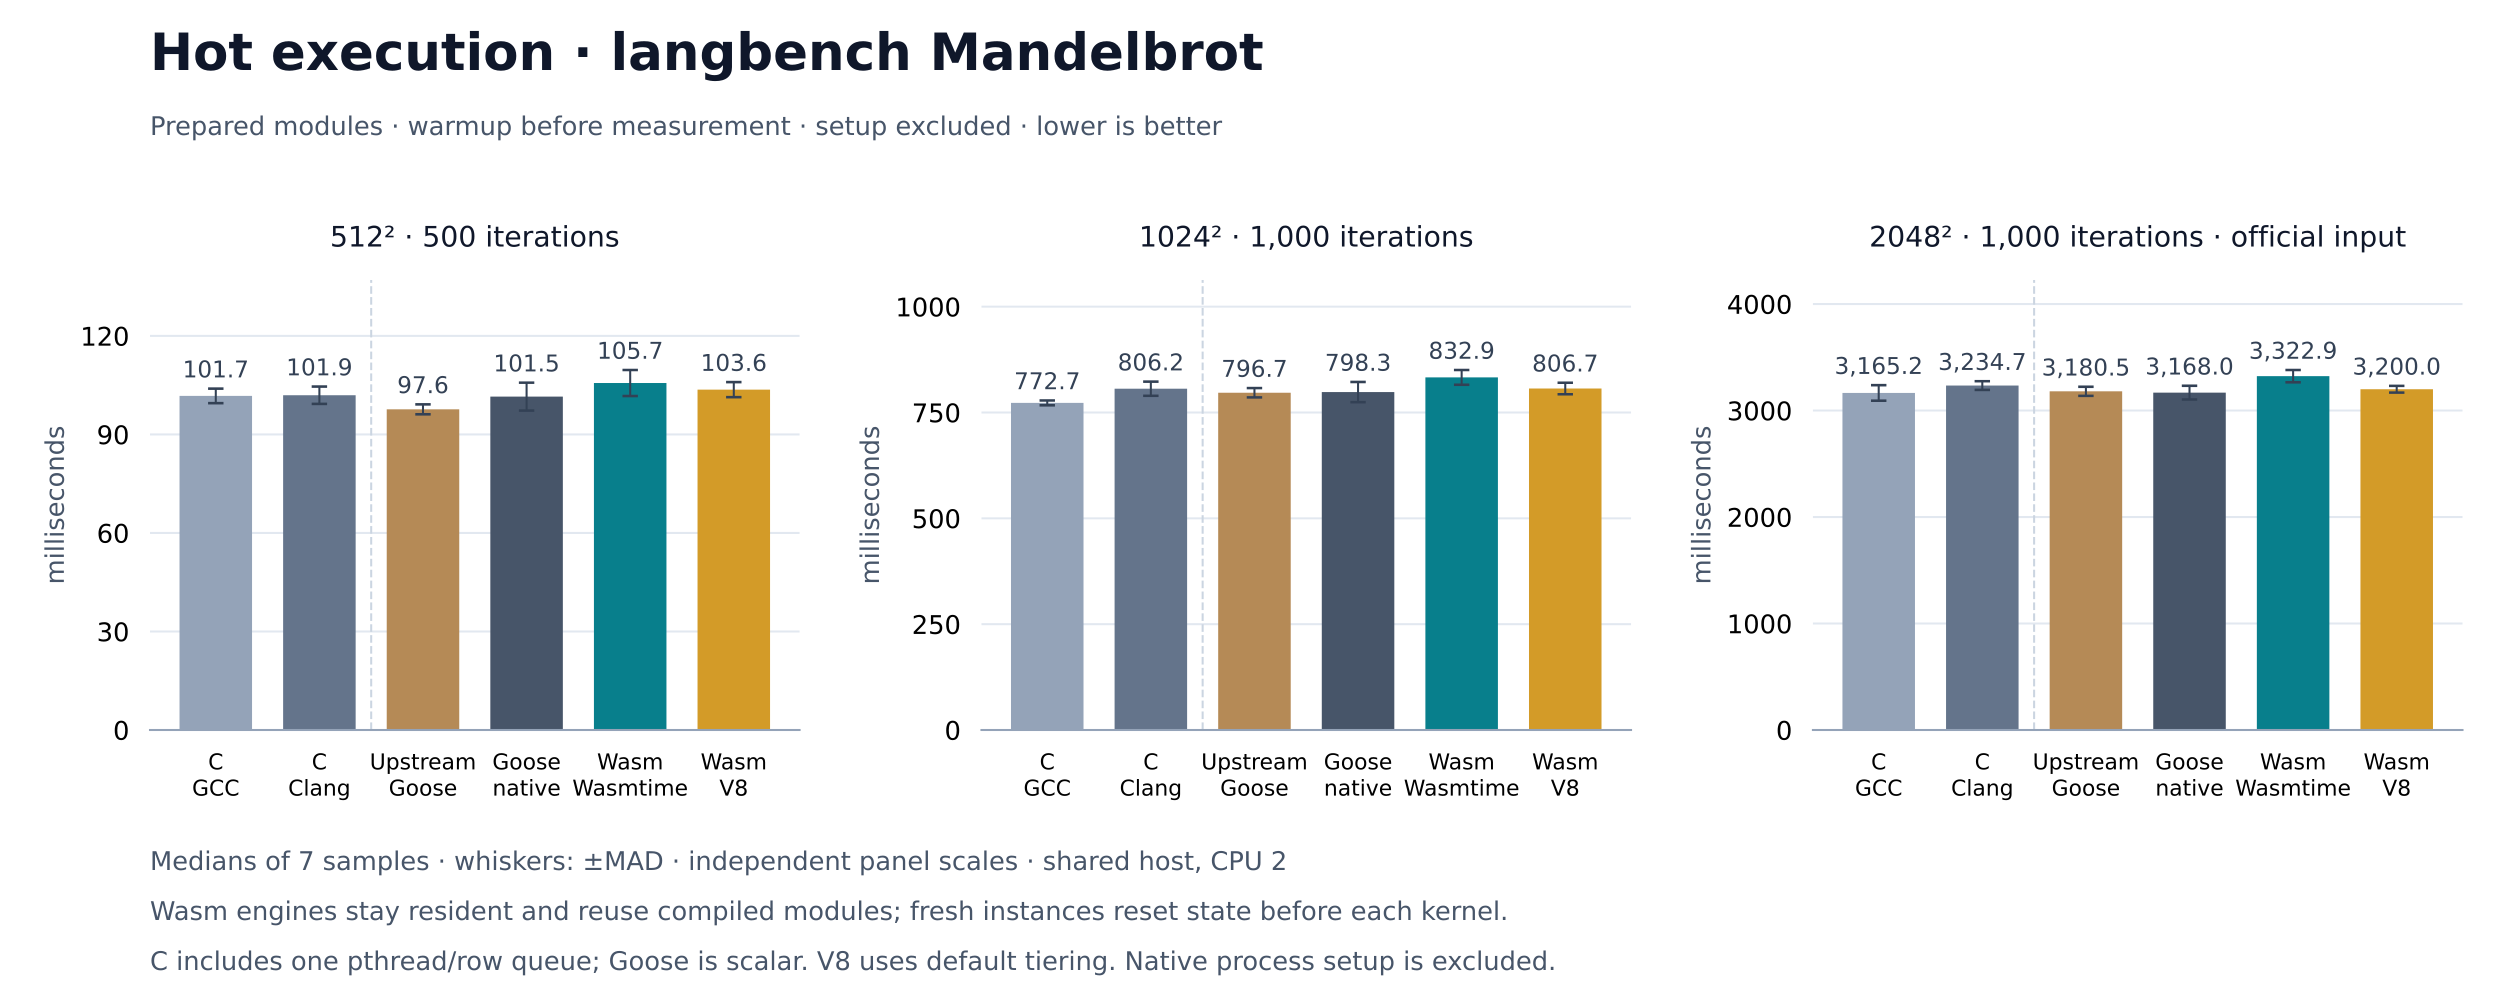
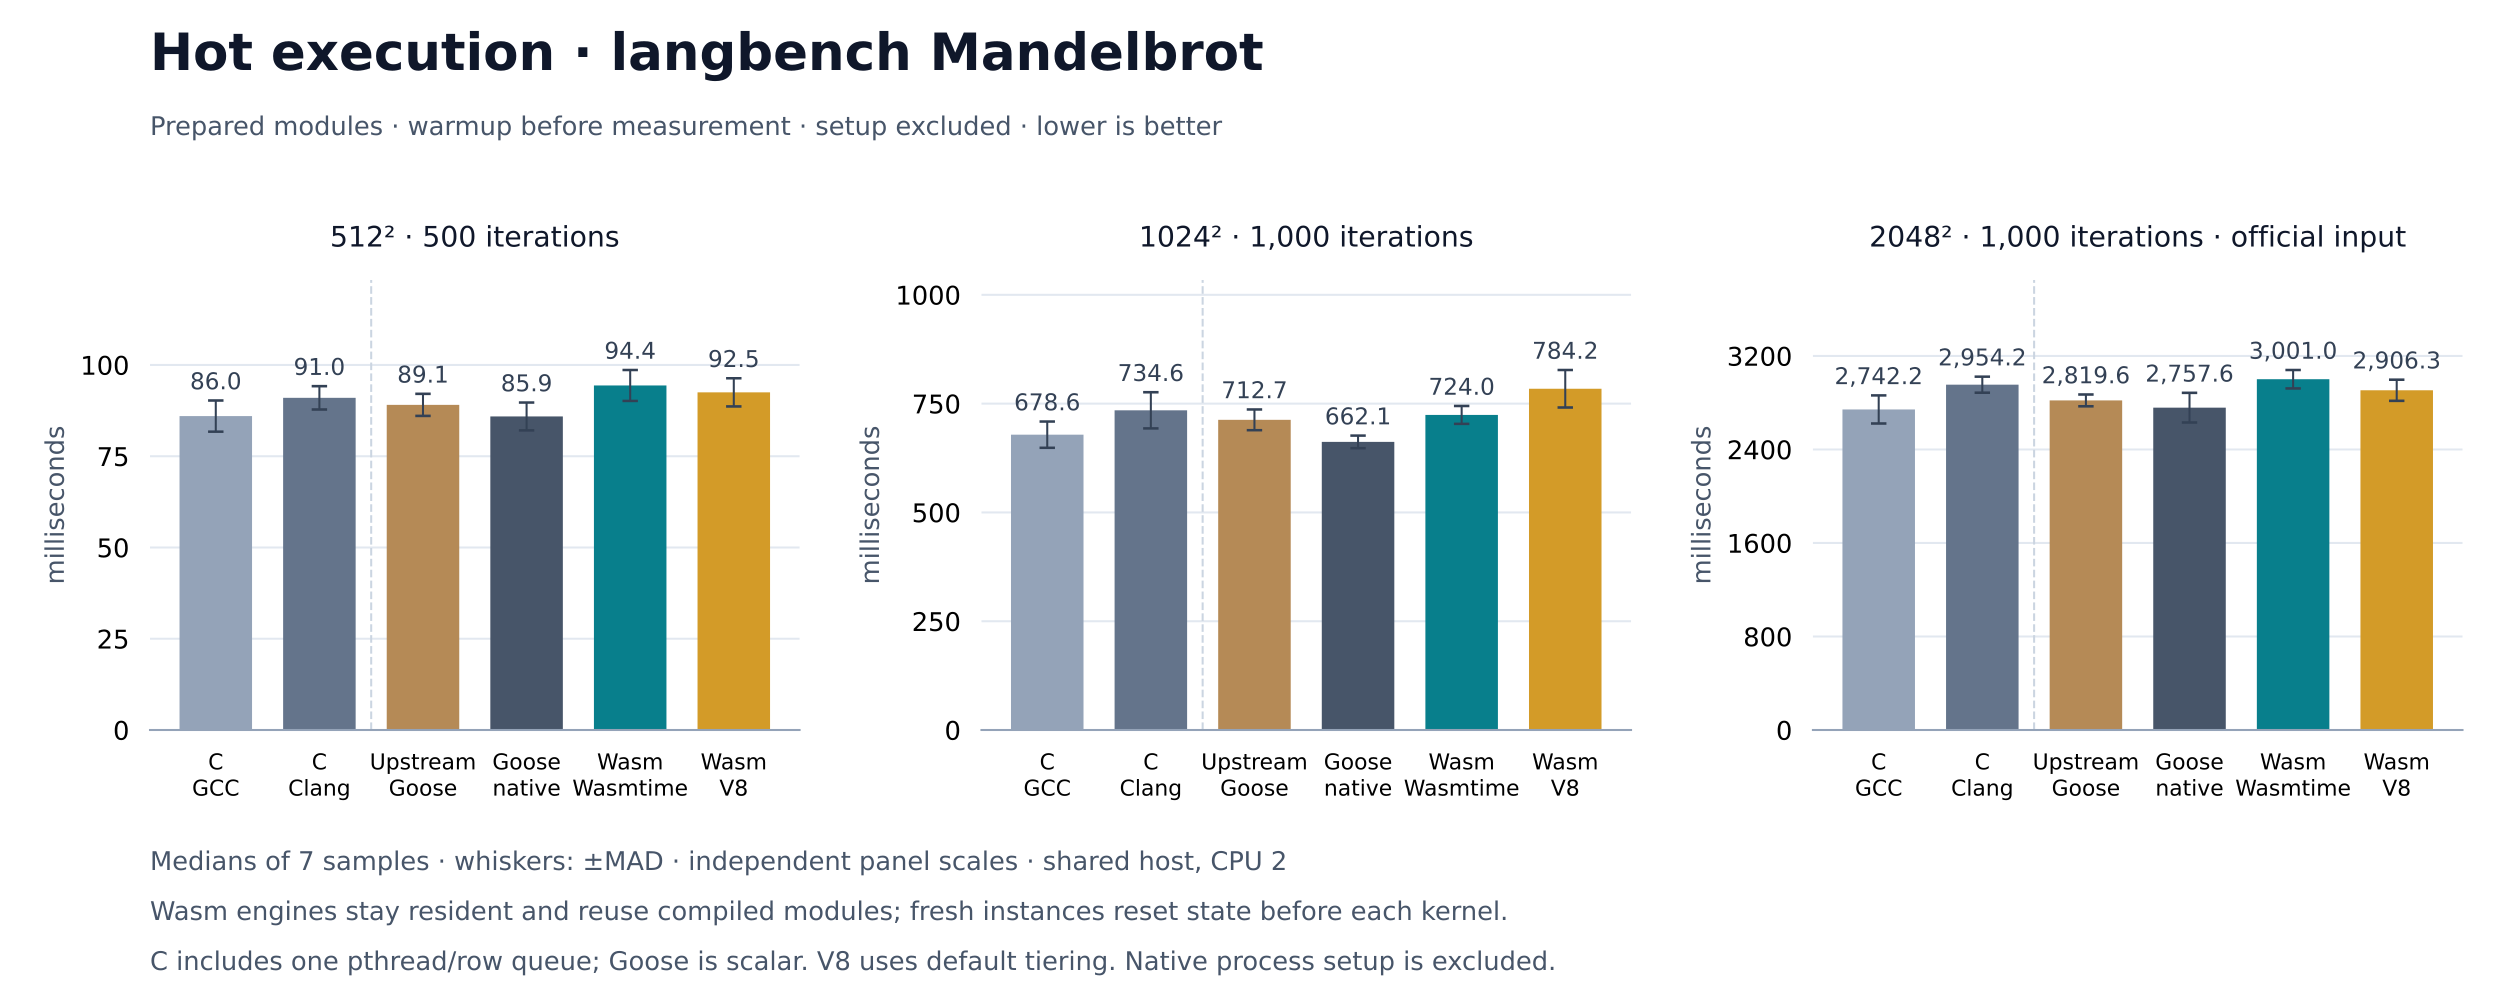
<svg xmlns="http://www.w3.org/2000/svg" xmlns:xlink="http://www.w3.org/1999/xlink" width="972pt" height="388.8pt" viewBox="0 0 972 388.8" version="1.1">
  <defs>
    <style type="text/css">*{stroke-linejoin: round; stroke-linecap: butt}</style>
  </defs>
  <g id="figure_1">
    <g id="patch_1">
      <path d="M 0 388.8 L 972 388.8 L 972 0 L 0 0 z " style="fill: #ffffff" />
    </g>
    <g id="axes_1">
      <g id="patch_2">
        <path d="M 58.32 283.824 L 310.876 283.824 L 310.876 108.864 L 58.32 108.864 z " style="fill: #ffffff" />
      </g>
      <g id="matplotlib.axis_1">
        <g id="xtick_1">
          <g id="line2d_1" />
          <g id="text_1">
            <text style="font-size: 8.5px; font-family: 'DejaVu Sans'" transform="translate(80.93016 299.1328)">C</text>
            <text style="font-size: 8.5px; font-family: 'DejaVu Sans'" transform="translate(74.66938 309.3345)">GCC</text>
          </g>
        </g>
        <g id="xtick_2">
          <g id="line2d_2" />
          <g id="text_2">
            <text style="font-size: 8.5px; font-family: 'DejaVu Sans'" transform="translate(121.2103 299.1328)">C</text>
            <text style="font-size: 8.5px; font-family: 'DejaVu Sans'" transform="translate(112.0336 309.3352)">Clang</text>
          </g>
        </g>
        <g id="xtick_3">
          <g id="line2d_3" />
          <g id="text_3">
            <text style="font-size: 8.5px; font-family: 'DejaVu Sans'" transform="translate(143.7566 299.1328)">Upstream</text>
            <text style="font-size: 8.5px; font-family: 'DejaVu Sans'" transform="translate(151.135 309.3345)">Goose</text>
          </g>
        </g>
        <g id="xtick_4">
          <g id="line2d_4" />
          <g id="text_4">
            <text style="font-size: 8.5px; font-family: 'DejaVu Sans'" transform="translate(191.4151 299.1328)">Goose</text>
            <text style="font-size: 8.5px; font-family: 'DejaVu Sans'" transform="translate(191.4629 309.3352)">native</text>
          </g>
        </g>
        <g id="xtick_5">
          <g id="line2d_5" />
          <g id="text_5">
            <text style="font-size: 8.5px; font-family: 'DejaVu Sans'" transform="translate(232.1294 299.1328)">Wasm</text>
            <text style="font-size: 8.5px; font-family: 'DejaVu Sans'" transform="translate(222.5278 309.3352)">Wasmtime</text>
          </g>
        </g>
        <g id="xtick_6">
          <g id="line2d_6" />
          <g id="text_6">
            <text style="font-size: 8.5px; font-family: 'DejaVu Sans'" transform="translate(272.4095 299.1328)">Wasm</text>
            <text style="font-size: 8.5px; font-family: 'DejaVu Sans'" transform="translate(279.687 309.3345)">V8</text>
          </g>
        </g>
      </g>
      <g id="matplotlib.axis_2">
        <g id="ytick_1">
          <g id="line2d_7">
            <path d="M 58.32 283.824 L 310.876 283.824 " clip-path="url(#p1867e7d874)" style="fill: none; stroke: #e2e8f0; stroke-width: 0.8; stroke-linecap: square" />
          </g>
          <g id="line2d_8" />
          <g id="text_7">
            <text style="font-size: 10px; font-family: 'DejaVu Sans'; text-anchor: end" x="50.32" y="287.623" transform="rotate(-0 50.32 287.6228)">0</text>
          </g>
        </g>
        <g id="ytick_2">
          <g id="line2d_9">
-             <path d="M 58.32 245.517 L 310.876 245.517 " clip-path="url(#p1867e7d874)" style="fill: none; stroke: #e2e8f0; stroke-width: 0.8; stroke-linecap: square" />
+             <path d="M 58.32 248.342 L 310.876 248.342 " clip-path="url(#p1867e7d874)" style="fill: none; stroke: #e2e8f0; stroke-width: 0.8; stroke-linecap: square" />
          </g>
          <g id="line2d_10" />
          <g id="text_8">
-             <text style="font-size: 10px; font-family: 'DejaVu Sans'; text-anchor: end" x="50.32" y="249.316" transform="rotate(-0 50.32 249.3161)">30</text>
+             <text style="font-size: 10px; font-family: 'DejaVu Sans'; text-anchor: end" x="50.32" y="252.141" transform="rotate(-0 50.32 252.1407)">25</text>
          </g>
        </g>
        <g id="ytick_3">
          <g id="line2d_11">
-             <path d="M 58.32 207.21 L 310.876 207.21 " clip-path="url(#p1867e7d874)" style="fill: none; stroke: #e2e8f0; stroke-width: 0.8; stroke-linecap: square" />
+             <path d="M 58.32 212.86 L 310.876 212.86 " clip-path="url(#p1867e7d874)" style="fill: none; stroke: #e2e8f0; stroke-width: 0.8; stroke-linecap: square" />
          </g>
          <g id="line2d_12" />
          <g id="text_9">
-             <text style="font-size: 10px; font-family: 'DejaVu Sans'; text-anchor: end" x="50.32" y="211.009" transform="rotate(-0 50.32 211.0093)">60</text>
+             <text style="font-size: 10px; font-family: 'DejaVu Sans'; text-anchor: end" x="50.32" y="216.659" transform="rotate(-0 50.32 216.6585)">50</text>
          </g>
        </g>
        <g id="ytick_4">
          <g id="line2d_13">
-             <path d="M 58.32 168.904 L 310.876 168.904 " clip-path="url(#p1867e7d874)" style="fill: none; stroke: #e2e8f0; stroke-width: 0.8; stroke-linecap: square" />
+             <path d="M 58.32 177.378 L 310.876 177.378 " clip-path="url(#p1867e7d874)" style="fill: none; stroke: #e2e8f0; stroke-width: 0.8; stroke-linecap: square" />
          </g>
          <g id="line2d_14" />
          <g id="text_10">
-             <text style="font-size: 10px; font-family: 'DejaVu Sans'; text-anchor: end" x="50.32" y="172.703" transform="rotate(-0 50.32 172.7026)">90</text>
+             <text style="font-size: 10px; font-family: 'DejaVu Sans'; text-anchor: end" x="50.32" y="181.176" transform="rotate(-0 50.32 181.1763)">75</text>
          </g>
        </g>
        <g id="ytick_5">
          <g id="line2d_15">
-             <path d="M 58.32 130.597 L 310.876 130.597 " clip-path="url(#p1867e7d874)" style="fill: none; stroke: #e2e8f0; stroke-width: 0.8; stroke-linecap: square" />
+             <path d="M 58.32 141.895 L 310.876 141.895 " clip-path="url(#p1867e7d874)" style="fill: none; stroke: #e2e8f0; stroke-width: 0.8; stroke-linecap: square" />
          </g>
          <g id="line2d_16" />
          <g id="text_11">
-             <text style="font-size: 10px; font-family: 'DejaVu Sans'; text-anchor: end" x="50.32" y="134.396" transform="rotate(-0 50.32 134.3958)">120</text>
+             <text style="font-size: 10px; font-family: 'DejaVu Sans'; text-anchor: end" x="50.32" y="145.694" transform="rotate(-0 50.32 145.6942)">100</text>
          </g>
        </g>
        <g id="text_12">
          <text style="font-size: 10px; font-family: 'DejaVu Sans'; text-anchor: middle; fill: #475569" x="24.83" y="196.344" transform="rotate(-90 24.83016 196.344)">milliseconds</text>
        </g>
      </g>
      <g id="patch_3">
-         <path d="M 69.8 283.824 L 97.996 283.824 L 97.996 153.922 L 69.8 153.922 z " clip-path="url(#p1867e7d874)" style="fill: #94a3b8" />
+         <path d="M 69.8 283.824 L 97.996 283.824 L 97.996 161.774 L 69.8 161.774 z " clip-path="url(#p1867e7d874)" style="fill: #94a3b8" />
      </g>
      <g id="patch_4">
-         <path d="M 110.08 283.824 L 138.276 283.824 L 138.276 153.669 L 110.08 153.669 z " clip-path="url(#p1867e7d874)" style="fill: #64748b" />
+         <path d="M 110.08 283.824 L 138.276 283.824 L 138.276 154.675 L 110.08 154.675 z " clip-path="url(#p1867e7d874)" style="fill: #64748b" />
      </g>
      <g id="patch_5">
-         <path d="M 150.36 283.824 L 178.556 283.824 L 178.556 159.146 L 150.36 159.146 z " clip-path="url(#p1867e7d874)" style="fill: #b58a56" />
+         <path d="M 150.36 283.824 L 178.556 283.824 L 178.556 157.411 L 150.36 157.411 z " clip-path="url(#p1867e7d874)" style="fill: #b58a56" />
      </g>
      <g id="patch_6">
-         <path d="M 190.64 283.824 L 218.836 283.824 L 218.836 154.199 L 190.64 154.199 z " clip-path="url(#p1867e7d874)" style="fill: #475569" />
+         <path d="M 190.64 283.824 L 218.836 283.824 L 218.836 161.911 L 190.64 161.911 z " clip-path="url(#p1867e7d874)" style="fill: #475569" />
      </g>
      <g id="patch_7">
-         <path d="M 230.92 283.824 L 259.116 283.824 L 259.116 148.917 L 230.92 148.917 z " clip-path="url(#p1867e7d874)" style="fill: #087f8c" />
+         <path d="M 230.92 283.824 L 259.116 283.824 L 259.116 149.868 L 230.92 149.868 z " clip-path="url(#p1867e7d874)" style="fill: #087f8c" />
      </g>
      <g id="patch_8">
-         <path d="M 271.2 283.824 L 299.396 283.824 L 299.396 151.491 L 271.2 151.491 z " clip-path="url(#p1867e7d874)" style="fill: #d39b28" />
+         <path d="M 271.2 283.824 L 299.396 283.824 L 299.396 152.547 L 271.2 152.547 z " clip-path="url(#p1867e7d874)" style="fill: #d39b28" />
      </g>
      <g id="LineCollection_1">
-         <path d="M 83.898 156.747 L 83.898 151.098 " clip-path="url(#p1867e7d874)" style="fill: none; stroke: #334155; stroke-width: 0.8" />
-         <path d="M 124.178 157.035 L 124.178 150.303 " clip-path="url(#p1867e7d874)" style="fill: none; stroke: #334155; stroke-width: 0.8" />
-         <path d="M 164.458 161.075 L 164.458 157.218 " clip-path="url(#p1867e7d874)" style="fill: none; stroke: #334155; stroke-width: 0.8" />
-         <path d="M 204.738 159.622 L 204.738 148.775 " clip-path="url(#p1867e7d874)" style="fill: none; stroke: #334155; stroke-width: 0.8" />
-         <path d="M 245.018 153.978 L 245.018 143.856 " clip-path="url(#p1867e7d874)" style="fill: none; stroke: #334155; stroke-width: 0.8" />
-         <path d="M 285.298 154.416 L 285.298 148.566 " clip-path="url(#p1867e7d874)" style="fill: none; stroke: #334155; stroke-width: 0.8" />
+         <path d="M 83.898 167.834 L 83.898 155.715 " clip-path="url(#p1867e7d874)" style="fill: none; stroke: #334155; stroke-width: 0.8" />
+         <path d="M 124.178 159.214 L 124.178 150.135 " clip-path="url(#p1867e7d874)" style="fill: none; stroke: #334155; stroke-width: 0.8" />
+         <path d="M 164.458 161.695 L 164.458 153.128 " clip-path="url(#p1867e7d874)" style="fill: none; stroke: #334155; stroke-width: 0.8" />
+         <path d="M 204.738 167.322 L 204.738 156.5 " clip-path="url(#p1867e7d874)" style="fill: none; stroke: #334155; stroke-width: 0.8" />
+         <path d="M 245.018 155.881 L 245.018 143.856 " clip-path="url(#p1867e7d874)" style="fill: none; stroke: #334155; stroke-width: 0.8" />
+         <path d="M 285.298 158.026 L 285.298 147.069 " clip-path="url(#p1867e7d874)" style="fill: none; stroke: #334155; stroke-width: 0.8" />
      </g>
      <g id="line2d_17">
        <defs>
          <path id="m312f0f70a7" d="M 3 0 L -3 -0 " style="stroke: #334155" />
        </defs>
        <g clip-path="url(#p1867e7d874)">
-           <use xlink:href="#m312f0f70a7" x="83.898" y="156.747" style="fill: #1f77b4; stroke: #334155" />
-           <use xlink:href="#m312f0f70a7" x="124.178" y="157.035" style="fill: #1f77b4; stroke: #334155" />
-           <use xlink:href="#m312f0f70a7" x="164.458" y="161.075" style="fill: #1f77b4; stroke: #334155" />
-           <use xlink:href="#m312f0f70a7" x="204.738" y="159.622" style="fill: #1f77b4; stroke: #334155" />
-           <use xlink:href="#m312f0f70a7" x="245.018" y="153.978" style="fill: #1f77b4; stroke: #334155" />
-           <use xlink:href="#m312f0f70a7" x="285.298" y="154.416" style="fill: #1f77b4; stroke: #334155" />
+           <use xlink:href="#m312f0f70a7" x="83.898" y="167.834" style="fill: #1f77b4; stroke: #334155" />
+           <use xlink:href="#m312f0f70a7" x="124.178" y="159.214" style="fill: #1f77b4; stroke: #334155" />
+           <use xlink:href="#m312f0f70a7" x="164.458" y="161.695" style="fill: #1f77b4; stroke: #334155" />
+           <use xlink:href="#m312f0f70a7" x="204.738" y="167.322" style="fill: #1f77b4; stroke: #334155" />
+           <use xlink:href="#m312f0f70a7" x="245.018" y="155.881" style="fill: #1f77b4; stroke: #334155" />
+           <use xlink:href="#m312f0f70a7" x="285.298" y="158.026" style="fill: #1f77b4; stroke: #334155" />
        </g>
      </g>
      <g id="line2d_18">
        <g clip-path="url(#p1867e7d874)">
-           <use xlink:href="#m312f0f70a7" x="83.898" y="151.098" style="fill: #1f77b4; stroke: #334155" />
-           <use xlink:href="#m312f0f70a7" x="124.178" y="150.303" style="fill: #1f77b4; stroke: #334155" />
-           <use xlink:href="#m312f0f70a7" x="164.458" y="157.218" style="fill: #1f77b4; stroke: #334155" />
-           <use xlink:href="#m312f0f70a7" x="204.738" y="148.775" style="fill: #1f77b4; stroke: #334155" />
+           <use xlink:href="#m312f0f70a7" x="83.898" y="155.715" style="fill: #1f77b4; stroke: #334155" />
+           <use xlink:href="#m312f0f70a7" x="124.178" y="150.135" style="fill: #1f77b4; stroke: #334155" />
+           <use xlink:href="#m312f0f70a7" x="164.458" y="153.128" style="fill: #1f77b4; stroke: #334155" />
+           <use xlink:href="#m312f0f70a7" x="204.738" y="156.5" style="fill: #1f77b4; stroke: #334155" />
          <use xlink:href="#m312f0f70a7" x="245.018" y="143.856" style="fill: #1f77b4; stroke: #334155" />
-           <use xlink:href="#m312f0f70a7" x="285.298" y="148.566" style="fill: #1f77b4; stroke: #334155" />
+           <use xlink:href="#m312f0f70a7" x="285.298" y="147.069" style="fill: #1f77b4; stroke: #334155" />
        </g>
      </g>
      <g id="line2d_19">
        <path d="M 144.318 283.824 L 144.318 108.864 " clip-path="url(#p1867e7d874)" style="fill: none; stroke-dasharray: 2.96,1.28; stroke-dashoffset: 0; stroke: #cbd5e1; stroke-width: 0.8" />
      </g>
      <g id="patch_9">
        <path d="M 58.32 283.824 L 310.876 283.824 " style="fill: none; stroke: #94a3b8; stroke-width: 0.8; stroke-linejoin: miter; stroke-linecap: square" />
      </g>
      <g id="text_13">
-         <text style="font-size: 9px; font-family: 'DejaVu Sans'; text-anchor: middle; fill: #334155" x="83.898" y="146.724" transform="rotate(-0 83.89786 146.7236)">101.7</text>
+         <text style="font-size: 9px; font-family: 'DejaVu Sans'; text-anchor: middle; fill: #334155" x="83.898" y="151.341" transform="rotate(-0 83.89786 151.3414)">86.0</text>
      </g>
      <g id="text_14">
-         <text style="font-size: 9px; font-family: 'DejaVu Sans'; text-anchor: middle; fill: #334155" x="124.178" y="145.929" transform="rotate(-0 124.178 145.9288)">101.9</text>
+         <text style="font-size: 9px; font-family: 'DejaVu Sans'; text-anchor: middle; fill: #334155" x="124.178" y="145.761" transform="rotate(-0 124.178 145.7609)">91.0</text>
      </g>
      <g id="text_15">
-         <text style="font-size: 9px; font-family: 'DejaVu Sans'; text-anchor: middle; fill: #334155" x="164.458" y="152.844" transform="rotate(-0 164.458 152.8441)">97.6</text>
+         <text style="font-size: 9px; font-family: 'DejaVu Sans'; text-anchor: middle; fill: #334155" x="164.458" y="148.754" transform="rotate(-0 164.458 148.754)">89.1</text>
      </g>
      <g id="text_16">
-         <text style="font-size: 9px; font-family: 'DejaVu Sans'; text-anchor: middle; fill: #334155" x="204.738" y="144.401" transform="rotate(-0 204.7381 144.4015)">101.5</text>
+         <text style="font-size: 9px; font-family: 'DejaVu Sans'; text-anchor: middle; fill: #334155" x="204.738" y="152.126" transform="rotate(-0 204.7381 152.126)">85.9</text>
      </g>
      <g id="text_17">
-         <text style="font-size: 9px; font-family: 'DejaVu Sans'; text-anchor: middle; fill: #334155" x="245.018" y="139.482" transform="rotate(-0 245.0182 139.482)">105.7</text>
+         <text style="font-size: 9px; font-family: 'DejaVu Sans'; text-anchor: middle; fill: #334155" x="245.018" y="139.482" transform="rotate(-0 245.0182 139.482)">94.4</text>
      </g>
      <g id="text_18">
-         <text style="font-size: 9px; font-family: 'DejaVu Sans'; text-anchor: middle; fill: #334155" x="285.298" y="144.192" transform="rotate(-0 285.2983 144.1917)">103.6</text>
+         <text style="font-size: 9px; font-family: 'DejaVu Sans'; text-anchor: middle; fill: #334155" x="285.298" y="142.695" transform="rotate(-0 285.2983 142.6953)">92.5</text>
      </g>
      <g id="text_19">
        <text style="font-size: 11px; font-family: 'DejaVu Sans'; text-anchor: middle; fill: #0f172a" x="184.598" y="95.864" transform="rotate(-0 184.5981 95.864)">512² · 500 iterations</text>
      </g>
    </g>
    <g id="axes_2">
      <g id="patch_10">
        <path d="M 381.592 283.824 L 634.148 283.824 L 634.148 108.864 L 381.592 108.864 z " style="fill: #ffffff" />
      </g>
      <g id="matplotlib.axis_3">
        <g id="xtick_7">
          <g id="line2d_20" />
          <g id="text_20">
            <text style="font-size: 8.5px; font-family: 'DejaVu Sans'" transform="translate(404.2021 299.1328)">C</text>
            <text style="font-size: 8.5px; font-family: 'DejaVu Sans'" transform="translate(397.9413 309.3345)">GCC</text>
          </g>
        </g>
        <g id="xtick_8">
          <g id="line2d_21" />
          <g id="text_21">
            <text style="font-size: 8.5px; font-family: 'DejaVu Sans'" transform="translate(444.4822 299.1328)">C</text>
            <text style="font-size: 8.5px; font-family: 'DejaVu Sans'" transform="translate(435.3055 309.3352)">Clang</text>
          </g>
        </g>
        <g id="xtick_9">
          <g id="line2d_22" />
          <g id="text_22">
            <text style="font-size: 8.5px; font-family: 'DejaVu Sans'" transform="translate(467.0285 299.1328)">Upstream</text>
            <text style="font-size: 8.5px; font-family: 'DejaVu Sans'" transform="translate(474.4069 309.3345)">Goose</text>
          </g>
        </g>
        <g id="xtick_10">
          <g id="line2d_23" />
          <g id="text_23">
            <text style="font-size: 8.5px; font-family: 'DejaVu Sans'" transform="translate(514.687 299.1328)">Goose</text>
            <text style="font-size: 8.5px; font-family: 'DejaVu Sans'" transform="translate(514.7348 309.3352)">native</text>
          </g>
        </g>
        <g id="xtick_11">
          <g id="line2d_24" />
          <g id="text_24">
            <text style="font-size: 8.5px; font-family: 'DejaVu Sans'" transform="translate(555.4013 299.1328)">Wasm</text>
            <text style="font-size: 8.5px; font-family: 'DejaVu Sans'" transform="translate(545.7997 309.3352)">Wasmtime</text>
          </g>
        </g>
        <g id="xtick_12">
          <g id="line2d_25" />
          <g id="text_25">
            <text style="font-size: 8.5px; font-family: 'DejaVu Sans'" transform="translate(595.6814 299.1328)">Wasm</text>
            <text style="font-size: 8.5px; font-family: 'DejaVu Sans'" transform="translate(602.9589 309.3345)">V8</text>
          </g>
        </g>
      </g>
      <g id="matplotlib.axis_4">
        <g id="ytick_6">
          <g id="line2d_26">
            <path d="M 381.592 283.824 L 634.148 283.824 " clip-path="url(#pa1d23f0274)" style="fill: none; stroke: #e2e8f0; stroke-width: 0.8; stroke-linecap: square" />
          </g>
          <g id="line2d_27" />
          <g id="text_26">
            <text style="font-size: 10px; font-family: 'DejaVu Sans'; text-anchor: end" x="373.592" y="287.623" transform="rotate(-0 373.5919 287.6228)">0</text>
          </g>
        </g>
        <g id="ytick_7">
          <g id="line2d_28">
-             <path d="M 381.592 242.676 L 634.148 242.676 " clip-path="url(#pa1d23f0274)" style="fill: none; stroke: #e2e8f0; stroke-width: 0.8; stroke-linecap: square" />
+             <path d="M 381.592 241.525 L 634.148 241.525 " clip-path="url(#pa1d23f0274)" style="fill: none; stroke: #e2e8f0; stroke-width: 0.8; stroke-linecap: square" />
          </g>
          <g id="line2d_29" />
          <g id="text_27">
-             <text style="font-size: 10px; font-family: 'DejaVu Sans'; text-anchor: end" x="373.592" y="246.474" transform="rotate(-0 373.5919 246.4745)">250</text>
+             <text style="font-size: 10px; font-family: 'DejaVu Sans'; text-anchor: end" x="373.592" y="245.323" transform="rotate(-0 373.5919 245.3235)">250</text>
          </g>
        </g>
        <g id="ytick_8">
          <g id="line2d_30">
-             <path d="M 381.592 201.527 L 634.148 201.527 " clip-path="url(#pa1d23f0274)" style="fill: none; stroke: #e2e8f0; stroke-width: 0.8; stroke-linecap: square" />
+             <path d="M 381.592 199.225 L 634.148 199.225 " clip-path="url(#pa1d23f0274)" style="fill: none; stroke: #e2e8f0; stroke-width: 0.8; stroke-linecap: square" />
          </g>
          <g id="line2d_31" />
          <g id="text_28">
-             <text style="font-size: 10px; font-family: 'DejaVu Sans'; text-anchor: end" x="373.592" y="205.326" transform="rotate(-0 373.5919 205.3261)">500</text>
+             <text style="font-size: 10px; font-family: 'DejaVu Sans'; text-anchor: end" x="373.592" y="203.024" transform="rotate(-0 373.5919 203.0241)">500</text>
          </g>
        </g>
        <g id="ytick_9">
          <g id="line2d_32">
-             <path d="M 381.592 160.379 L 634.148 160.379 " clip-path="url(#pa1d23f0274)" style="fill: none; stroke: #e2e8f0; stroke-width: 0.8; stroke-linecap: square" />
+             <path d="M 381.592 156.926 L 634.148 156.926 " clip-path="url(#pa1d23f0274)" style="fill: none; stroke: #e2e8f0; stroke-width: 0.8; stroke-linecap: square" />
          </g>
          <g id="line2d_33" />
          <g id="text_29">
-             <text style="font-size: 10px; font-family: 'DejaVu Sans'; text-anchor: end" x="373.592" y="164.178" transform="rotate(-0 373.5919 164.1777)">750</text>
+             <text style="font-size: 10px; font-family: 'DejaVu Sans'; text-anchor: end" x="373.592" y="160.725" transform="rotate(-0 373.5919 160.7247)">750</text>
          </g>
        </g>
        <g id="ytick_10">
          <g id="line2d_34">
-             <path d="M 381.592 119.231 L 634.148 119.231 " clip-path="url(#pa1d23f0274)" style="fill: none; stroke: #e2e8f0; stroke-width: 0.8; stroke-linecap: square" />
+             <path d="M 381.592 114.626 L 634.148 114.626 " clip-path="url(#pa1d23f0274)" style="fill: none; stroke: #e2e8f0; stroke-width: 0.8; stroke-linecap: square" />
          </g>
          <g id="line2d_35" />
          <g id="text_30">
-             <text style="font-size: 10px; font-family: 'DejaVu Sans'; text-anchor: end" x="373.592" y="123.029" transform="rotate(-0 373.5919 123.0294)">1000</text>
+             <text style="font-size: 10px; font-family: 'DejaVu Sans'; text-anchor: end" x="373.592" y="118.425" transform="rotate(-0 373.5919 118.4253)">1000</text>
          </g>
        </g>
        <g id="text_31">
          <text style="font-size: 10px; font-family: 'DejaVu Sans'; text-anchor: middle; fill: #475569" x="341.74" y="196.344" transform="rotate(-90 341.7396 196.344)">milliseconds</text>
        </g>
      </g>
      <g id="patch_11">
-         <path d="M 393.072 283.824 L 421.268 283.824 L 421.268 156.641 L 393.072 156.641 z " clip-path="url(#pa1d23f0274)" style="fill: #94a3b8" />
+         <path d="M 393.072 283.824 L 421.268 283.824 L 421.268 169 L 393.072 169 z " clip-path="url(#pa1d23f0274)" style="fill: #94a3b8" />
      </g>
      <g id="patch_12">
-         <path d="M 433.352 283.824 L 461.548 283.824 L 461.548 151.129 L 433.352 151.129 z " clip-path="url(#pa1d23f0274)" style="fill: #64748b" />
+         <path d="M 433.352 283.824 L 461.548 283.824 L 461.548 159.53 L 433.352 159.53 z " clip-path="url(#pa1d23f0274)" style="fill: #64748b" />
      </g>
      <g id="patch_13">
-         <path d="M 473.632 283.824 L 501.828 283.824 L 501.828 152.696 L 473.632 152.696 z " clip-path="url(#pa1d23f0274)" style="fill: #b58a56" />
+         <path d="M 473.632 283.824 L 501.828 283.824 L 501.828 163.23 L 473.632 163.23 z " clip-path="url(#pa1d23f0274)" style="fill: #b58a56" />
      </g>
      <g id="patch_14">
-         <path d="M 513.912 283.824 L 542.108 283.824 L 542.108 152.436 L 513.912 152.436 z " clip-path="url(#pa1d23f0274)" style="fill: #475569" />
+         <path d="M 513.912 283.824 L 542.108 283.824 L 542.108 171.804 L 513.912 171.804 z " clip-path="url(#pa1d23f0274)" style="fill: #475569" />
      </g>
      <g id="patch_15">
-         <path d="M 554.192 283.824 L 582.388 283.824 L 582.388 146.726 L 554.192 146.726 z " clip-path="url(#pa1d23f0274)" style="fill: #087f8c" />
+         <path d="M 554.192 283.824 L 582.388 283.824 L 582.388 161.323 L 554.192 161.323 z " clip-path="url(#pa1d23f0274)" style="fill: #087f8c" />
      </g>
      <g id="patch_16">
-         <path d="M 594.472 283.824 L 622.668 283.824 L 622.668 151.052 L 594.472 151.052 z " clip-path="url(#pa1d23f0274)" style="fill: #d39b28" />
+         <path d="M 594.472 283.824 L 622.668 283.824 L 622.668 151.147 L 594.472 151.147 z " clip-path="url(#pa1d23f0274)" style="fill: #d39b28" />
      </g>
      <g id="LineCollection_2">
-         <path d="M 407.17 157.578 L 407.17 155.705 " clip-path="url(#pa1d23f0274)" style="fill: none; stroke: #334155; stroke-width: 0.8" />
-         <path d="M 447.45 153.881 L 447.45 148.376 " clip-path="url(#pa1d23f0274)" style="fill: none; stroke: #334155; stroke-width: 0.8" />
-         <path d="M 487.73 154.514 L 487.73 150.879 " clip-path="url(#pa1d23f0274)" style="fill: none; stroke: #334155; stroke-width: 0.8" />
-         <path d="M 528.01 156.362 L 528.01 148.509 " clip-path="url(#pa1d23f0274)" style="fill: none; stroke: #334155; stroke-width: 0.8" />
-         <path d="M 568.29 149.597 L 568.29 143.856 " clip-path="url(#pa1d23f0274)" style="fill: none; stroke: #334155; stroke-width: 0.8" />
-         <path d="M 608.57 153.294 L 608.57 148.81 " clip-path="url(#pa1d23f0274)" style="fill: none; stroke: #334155; stroke-width: 0.8" />
+         <path d="M 407.17 174.105 L 407.17 163.896 " clip-path="url(#pa1d23f0274)" style="fill: none; stroke: #334155; stroke-width: 0.8" />
+         <path d="M 447.45 166.559 L 447.45 152.501 " clip-path="url(#pa1d23f0274)" style="fill: none; stroke: #334155; stroke-width: 0.8" />
+         <path d="M 487.73 167.265 L 487.73 159.195 " clip-path="url(#pa1d23f0274)" style="fill: none; stroke: #334155; stroke-width: 0.8" />
+         <path d="M 528.01 174.246 L 528.01 169.363 " clip-path="url(#pa1d23f0274)" style="fill: none; stroke: #334155; stroke-width: 0.8" />
+         <path d="M 568.29 164.8 L 568.29 157.846 " clip-path="url(#pa1d23f0274)" style="fill: none; stroke: #334155; stroke-width: 0.8" />
+         <path d="M 608.57 158.438 L 608.57 143.856 " clip-path="url(#pa1d23f0274)" style="fill: none; stroke: #334155; stroke-width: 0.8" />
      </g>
      <g id="line2d_36">
        <g clip-path="url(#pa1d23f0274)">
-           <use xlink:href="#m312f0f70a7" x="407.17" y="157.578" style="fill: #1f77b4; stroke: #334155" />
-           <use xlink:href="#m312f0f70a7" x="447.45" y="153.881" style="fill: #1f77b4; stroke: #334155" />
-           <use xlink:href="#m312f0f70a7" x="487.73" y="154.514" style="fill: #1f77b4; stroke: #334155" />
-           <use xlink:href="#m312f0f70a7" x="528.01" y="156.362" style="fill: #1f77b4; stroke: #334155" />
-           <use xlink:href="#m312f0f70a7" x="568.29" y="149.597" style="fill: #1f77b4; stroke: #334155" />
-           <use xlink:href="#m312f0f70a7" x="608.57" y="153.294" style="fill: #1f77b4; stroke: #334155" />
+           <use xlink:href="#m312f0f70a7" x="407.17" y="174.105" style="fill: #1f77b4; stroke: #334155" />
+           <use xlink:href="#m312f0f70a7" x="447.45" y="166.559" style="fill: #1f77b4; stroke: #334155" />
+           <use xlink:href="#m312f0f70a7" x="487.73" y="167.265" style="fill: #1f77b4; stroke: #334155" />
+           <use xlink:href="#m312f0f70a7" x="528.01" y="174.246" style="fill: #1f77b4; stroke: #334155" />
+           <use xlink:href="#m312f0f70a7" x="568.29" y="164.8" style="fill: #1f77b4; stroke: #334155" />
+           <use xlink:href="#m312f0f70a7" x="608.57" y="158.438" style="fill: #1f77b4; stroke: #334155" />
        </g>
      </g>
      <g id="line2d_37">
        <g clip-path="url(#pa1d23f0274)">
-           <use xlink:href="#m312f0f70a7" x="407.17" y="155.705" style="fill: #1f77b4; stroke: #334155" />
-           <use xlink:href="#m312f0f70a7" x="447.45" y="148.376" style="fill: #1f77b4; stroke: #334155" />
-           <use xlink:href="#m312f0f70a7" x="487.73" y="150.879" style="fill: #1f77b4; stroke: #334155" />
-           <use xlink:href="#m312f0f70a7" x="528.01" y="148.509" style="fill: #1f77b4; stroke: #334155" />
-           <use xlink:href="#m312f0f70a7" x="568.29" y="143.856" style="fill: #1f77b4; stroke: #334155" />
-           <use xlink:href="#m312f0f70a7" x="608.57" y="148.81" style="fill: #1f77b4; stroke: #334155" />
+           <use xlink:href="#m312f0f70a7" x="407.17" y="163.896" style="fill: #1f77b4; stroke: #334155" />
+           <use xlink:href="#m312f0f70a7" x="447.45" y="152.501" style="fill: #1f77b4; stroke: #334155" />
+           <use xlink:href="#m312f0f70a7" x="487.73" y="159.195" style="fill: #1f77b4; stroke: #334155" />
+           <use xlink:href="#m312f0f70a7" x="528.01" y="169.363" style="fill: #1f77b4; stroke: #334155" />
+           <use xlink:href="#m312f0f70a7" x="568.29" y="157.846" style="fill: #1f77b4; stroke: #334155" />
+           <use xlink:href="#m312f0f70a7" x="608.57" y="143.856" style="fill: #1f77b4; stroke: #334155" />
        </g>
      </g>
      <g id="line2d_38">
        <path d="M 467.59 283.824 L 467.59 108.864 " clip-path="url(#pa1d23f0274)" style="fill: none; stroke-dasharray: 2.96,1.28; stroke-dashoffset: 0; stroke: #cbd5e1; stroke-width: 0.8" />
      </g>
      <g id="patch_17">
        <path d="M 381.592 283.824 L 634.148 283.824 " style="fill: none; stroke: #94a3b8; stroke-width: 0.8; stroke-linejoin: miter; stroke-linecap: square" />
      </g>
      <g id="text_32">
-         <text style="font-size: 9px; font-family: 'DejaVu Sans'; text-anchor: middle; fill: #334155" x="407.17" y="151.331" transform="rotate(-0 407.1698 151.3308)">772.7</text>
+         <text style="font-size: 9px; font-family: 'DejaVu Sans'; text-anchor: middle; fill: #334155" x="407.17" y="159.522" transform="rotate(-0 407.1698 159.5217)">678.6</text>
      </g>
      <g id="text_33">
-         <text style="font-size: 9px; font-family: 'DejaVu Sans'; text-anchor: middle; fill: #334155" x="447.45" y="144.002" transform="rotate(-0 447.4499 144.0023)">806.2</text>
+         <text style="font-size: 9px; font-family: 'DejaVu Sans'; text-anchor: middle; fill: #334155" x="447.45" y="148.127" transform="rotate(-0 447.4499 148.1272)">734.6</text>
      </g>
      <g id="text_34">
-         <text style="font-size: 9px; font-family: 'DejaVu Sans'; text-anchor: middle; fill: #334155" x="487.73" y="146.505" transform="rotate(-0 487.73 146.505)">796.7</text>
+         <text style="font-size: 9px; font-family: 'DejaVu Sans'; text-anchor: middle; fill: #334155" x="487.73" y="154.821" transform="rotate(-0 487.73 154.8213)">712.7</text>
      </g>
      <g id="text_35">
-         <text style="font-size: 9px; font-family: 'DejaVu Sans'; text-anchor: middle; fill: #334155" x="528.01" y="144.135" transform="rotate(-0 528.01 144.1348)">798.3</text>
+         <text style="font-size: 9px; font-family: 'DejaVu Sans'; text-anchor: middle; fill: #334155" x="528.01" y="164.989" transform="rotate(-0 528.01 164.989)">662.1</text>
      </g>
      <g id="text_36">
-         <text style="font-size: 9px; font-family: 'DejaVu Sans'; text-anchor: middle; fill: #334155" x="568.29" y="139.482" transform="rotate(-0 568.2901 139.482)">832.9</text>
+         <text style="font-size: 9px; font-family: 'DejaVu Sans'; text-anchor: middle; fill: #334155" x="568.29" y="153.472" transform="rotate(-0 568.2901 153.4718)">724.0</text>
      </g>
      <g id="text_37">
-         <text style="font-size: 9px; font-family: 'DejaVu Sans'; text-anchor: middle; fill: #334155" x="608.57" y="144.436" transform="rotate(-0 608.5702 144.4364)">806.7</text>
+         <text style="font-size: 9px; font-family: 'DejaVu Sans'; text-anchor: middle; fill: #334155" x="608.57" y="139.482" transform="rotate(-0 608.5702 139.482)">784.2</text>
      </g>
      <g id="text_38">
        <text style="font-size: 11px; font-family: 'DejaVu Sans'; text-anchor: middle; fill: #0f172a" x="507.87" y="95.864" transform="rotate(-0 507.87 95.864)">1024² · 1,000 iterations</text>
      </g>
    </g>
    <g id="axes_3">
      <g id="patch_18">
        <path d="M 704.864 283.824 L 957.42 283.824 L 957.42 108.864 L 704.864 108.864 z " style="fill: #ffffff" />
      </g>
      <g id="matplotlib.axis_5">
        <g id="xtick_13">
          <g id="line2d_39" />
          <g id="text_39">
            <text style="font-size: 8.5px; font-family: 'DejaVu Sans'" transform="translate(727.474 299.1328)">C</text>
            <text style="font-size: 8.5px; font-family: 'DejaVu Sans'" transform="translate(721.2132 309.3345)">GCC</text>
          </g>
        </g>
        <g id="xtick_14">
          <g id="line2d_40" />
          <g id="text_40">
            <text style="font-size: 8.5px; font-family: 'DejaVu Sans'" transform="translate(767.7541 299.1328)">C</text>
            <text style="font-size: 8.5px; font-family: 'DejaVu Sans'" transform="translate(758.5774 309.3352)">Clang</text>
          </g>
        </g>
        <g id="xtick_15">
          <g id="line2d_41" />
          <g id="text_41">
            <text style="font-size: 8.5px; font-family: 'DejaVu Sans'" transform="translate(790.3004 299.1328)">Upstream</text>
            <text style="font-size: 8.5px; font-family: 'DejaVu Sans'" transform="translate(797.6788 309.3345)">Goose</text>
          </g>
        </g>
        <g id="xtick_16">
          <g id="line2d_42" />
          <g id="text_42">
            <text style="font-size: 8.5px; font-family: 'DejaVu Sans'" transform="translate(837.9589 299.1328)">Goose</text>
            <text style="font-size: 8.5px; font-family: 'DejaVu Sans'" transform="translate(838.0067 309.3352)">native</text>
          </g>
        </g>
        <g id="xtick_17">
          <g id="line2d_43" />
          <g id="text_43">
            <text style="font-size: 8.5px; font-family: 'DejaVu Sans'" transform="translate(878.6733 299.1328)">Wasm</text>
            <text style="font-size: 8.5px; font-family: 'DejaVu Sans'" transform="translate(869.0716 309.3352)">Wasmtime</text>
          </g>
        </g>
        <g id="xtick_18">
          <g id="line2d_44" />
          <g id="text_44">
            <text style="font-size: 8.5px; font-family: 'DejaVu Sans'" transform="translate(918.9534 299.1328)">Wasm</text>
            <text style="font-size: 8.5px; font-family: 'DejaVu Sans'" transform="translate(926.2308 309.3345)">V8</text>
          </g>
        </g>
      </g>
      <g id="matplotlib.axis_6">
        <g id="ytick_11">
          <g id="line2d_45">
            <path d="M 704.864 283.824 L 957.42 283.824 " clip-path="url(#p89d5f736ee)" style="fill: none; stroke: #e2e8f0; stroke-width: 0.8; stroke-linecap: square" />
          </g>
          <g id="line2d_46" />
          <g id="text_45">
            <text style="font-size: 10px; font-family: 'DejaVu Sans'; text-anchor: end" x="696.864" y="287.623" transform="rotate(-0 696.8638 287.6228)">0</text>
          </g>
        </g>
        <g id="ytick_12">
          <g id="line2d_47">
-             <path d="M 704.864 242.421 L 957.42 242.421 " clip-path="url(#p89d5f736ee)" style="fill: none; stroke: #e2e8f0; stroke-width: 0.8; stroke-linecap: square" />
+             <path d="M 704.864 247.466 L 957.42 247.466 " clip-path="url(#p89d5f736ee)" style="fill: none; stroke: #e2e8f0; stroke-width: 0.8; stroke-linecap: square" />
          </g>
          <g id="line2d_48" />
          <g id="text_46">
-             <text style="font-size: 10px; font-family: 'DejaVu Sans'; text-anchor: end" x="696.864" y="246.219" transform="rotate(-0 696.8638 246.2194)">1000</text>
+             <text style="font-size: 10px; font-family: 'DejaVu Sans'; text-anchor: end" x="696.864" y="251.265" transform="rotate(-0 696.8638 251.2647)">800</text>
          </g>
        </g>
        <g id="ytick_13">
          <g id="line2d_49">
-             <path d="M 704.864 201.017 L 957.42 201.017 " clip-path="url(#p89d5f736ee)" style="fill: none; stroke: #e2e8f0; stroke-width: 0.8; stroke-linecap: square" />
+             <path d="M 704.864 211.108 L 957.42 211.108 " clip-path="url(#p89d5f736ee)" style="fill: none; stroke: #e2e8f0; stroke-width: 0.8; stroke-linecap: square" />
          </g>
          <g id="line2d_50" />
          <g id="text_47">
-             <text style="font-size: 10px; font-family: 'DejaVu Sans'; text-anchor: end" x="696.864" y="204.816" transform="rotate(-0 696.8638 204.8159)">2000</text>
+             <text style="font-size: 10px; font-family: 'DejaVu Sans'; text-anchor: end" x="696.864" y="214.907" transform="rotate(-0 696.8638 214.9066)">1600</text>
          </g>
        </g>
        <g id="ytick_14">
          <g id="line2d_51">
-             <path d="M 704.864 159.614 L 957.42 159.614 " clip-path="url(#p89d5f736ee)" style="fill: none; stroke: #e2e8f0; stroke-width: 0.8; stroke-linecap: square" />
+             <path d="M 704.864 174.75 L 957.42 174.75 " clip-path="url(#p89d5f736ee)" style="fill: none; stroke: #e2e8f0; stroke-width: 0.8; stroke-linecap: square" />
          </g>
          <g id="line2d_52" />
          <g id="text_48">
-             <text style="font-size: 10px; font-family: 'DejaVu Sans'; text-anchor: end" x="696.864" y="163.412" transform="rotate(-0 696.8638 163.4125)">3000</text>
+             <text style="font-size: 10px; font-family: 'DejaVu Sans'; text-anchor: end" x="696.864" y="178.549" transform="rotate(-0 696.8638 178.5485)">2400</text>
          </g>
        </g>
        <g id="ytick_15">
          <g id="line2d_53">
-             <path d="M 704.864 118.21 L 957.42 118.21 " clip-path="url(#p89d5f736ee)" style="fill: none; stroke: #e2e8f0; stroke-width: 0.8; stroke-linecap: square" />
+             <path d="M 704.864 138.392 L 957.42 138.392 " clip-path="url(#p89d5f736ee)" style="fill: none; stroke: #e2e8f0; stroke-width: 0.8; stroke-linecap: square" />
          </g>
          <g id="line2d_54" />
          <g id="text_49">
-             <text style="font-size: 10px; font-family: 'DejaVu Sans'; text-anchor: end" x="696.864" y="122.009" transform="rotate(-0 696.8638 122.009)">4000</text>
+             <text style="font-size: 10px; font-family: 'DejaVu Sans'; text-anchor: end" x="696.864" y="142.19" transform="rotate(-0 696.8638 142.1904)">3200</text>
          </g>
        </g>
        <g id="text_50">
          <text style="font-size: 10px; font-family: 'DejaVu Sans'; text-anchor: middle; fill: #475569" x="665.011" y="196.344" transform="rotate(-90 665.0115 196.344)">milliseconds</text>
        </g>
      </g>
      <g id="patch_19">
-         <path d="M 716.344 283.824 L 744.54 283.824 L 744.54 152.772 L 716.344 152.772 z " clip-path="url(#p89d5f736ee)" style="fill: #94a3b8" />
+         <path d="M 716.344 283.824 L 744.54 283.824 L 744.54 159.197 L 716.344 159.197 z " clip-path="url(#p89d5f736ee)" style="fill: #94a3b8" />
      </g>
      <g id="patch_20">
-         <path d="M 756.624 283.824 L 784.82 283.824 L 784.82 149.898 L 756.624 149.898 z " clip-path="url(#p89d5f736ee)" style="fill: #64748b" />
+         <path d="M 756.624 283.824 L 784.82 283.824 L 784.82 149.561 L 756.624 149.561 z " clip-path="url(#p89d5f736ee)" style="fill: #64748b" />
      </g>
      <g id="patch_21">
-         <path d="M 796.904 283.824 L 825.1 283.824 L 825.1 152.141 L 796.904 152.141 z " clip-path="url(#p89d5f736ee)" style="fill: #b58a56" />
+         <path d="M 796.904 283.824 L 825.1 283.824 L 825.1 155.68 L 796.904 155.68 z " clip-path="url(#p89d5f736ee)" style="fill: #b58a56" />
      </g>
      <g id="patch_22">
-         <path d="M 837.184 283.824 L 865.38 283.824 L 865.38 152.659 L 837.184 152.659 z " clip-path="url(#p89d5f736ee)" style="fill: #475569" />
+         <path d="M 837.184 283.824 L 865.38 283.824 L 865.38 158.499 L 837.184 158.499 z " clip-path="url(#p89d5f736ee)" style="fill: #475569" />
      </g>
      <g id="patch_23">
-         <path d="M 877.464 283.824 L 905.66 283.824 L 905.66 146.246 L 877.464 146.246 z " clip-path="url(#p89d5f736ee)" style="fill: #087f8c" />
+         <path d="M 877.464 283.824 L 905.66 283.824 L 905.66 147.438 L 877.464 147.438 z " clip-path="url(#p89d5f736ee)" style="fill: #087f8c" />
      </g>
      <g id="patch_24">
-         <path d="M 917.744 283.824 L 945.94 283.824 L 945.94 151.335 L 917.744 151.335 z " clip-path="url(#p89d5f736ee)" style="fill: #d39b28" />
+         <path d="M 917.744 283.824 L 945.94 283.824 L 945.94 151.738 L 917.744 151.738 z " clip-path="url(#p89d5f736ee)" style="fill: #d39b28" />
      </g>
      <g id="LineCollection_3">
-         <path d="M 730.442 155.786 L 730.442 149.758 " clip-path="url(#p89d5f736ee)" style="fill: none; stroke: #334155; stroke-width: 0.8" />
-         <path d="M 770.722 151.589 L 770.722 148.207 " clip-path="url(#p89d5f736ee)" style="fill: none; stroke: #334155; stroke-width: 0.8" />
-         <path d="M 811.002 153.911 L 811.002 150.371 " clip-path="url(#p89d5f736ee)" style="fill: none; stroke: #334155; stroke-width: 0.8" />
-         <path d="M 851.282 155.33 L 851.282 149.988 " clip-path="url(#p89d5f736ee)" style="fill: none; stroke: #334155; stroke-width: 0.8" />
-         <path d="M 891.562 148.636 L 891.562 143.856 " clip-path="url(#p89d5f736ee)" style="fill: none; stroke: #334155; stroke-width: 0.8" />
-         <path d="M 931.842 152.646 L 931.842 150.023 " clip-path="url(#p89d5f736ee)" style="fill: none; stroke: #334155; stroke-width: 0.8" />
+         <path d="M 730.442 164.66 L 730.442 153.734 " clip-path="url(#p89d5f736ee)" style="fill: none; stroke: #334155; stroke-width: 0.8" />
+         <path d="M 770.722 152.677 L 770.722 146.445 " clip-path="url(#p89d5f736ee)" style="fill: none; stroke: #334155; stroke-width: 0.8" />
+         <path d="M 811.002 157.976 L 811.002 153.384 " clip-path="url(#p89d5f736ee)" style="fill: none; stroke: #334155; stroke-width: 0.8" />
+         <path d="M 851.282 164.265 L 851.282 152.734 " clip-path="url(#p89d5f736ee)" style="fill: none; stroke: #334155; stroke-width: 0.8" />
+         <path d="M 891.562 151.02 L 891.562 143.856 " clip-path="url(#p89d5f736ee)" style="fill: none; stroke: #334155; stroke-width: 0.8" />
+         <path d="M 931.842 155.851 L 931.842 147.624 " clip-path="url(#p89d5f736ee)" style="fill: none; stroke: #334155; stroke-width: 0.8" />
      </g>
      <g id="line2d_55">
        <g clip-path="url(#p89d5f736ee)">
-           <use xlink:href="#m312f0f70a7" x="730.442" y="155.786" style="fill: #1f77b4; stroke: #334155" />
-           <use xlink:href="#m312f0f70a7" x="770.722" y="151.589" style="fill: #1f77b4; stroke: #334155" />
-           <use xlink:href="#m312f0f70a7" x="811.002" y="153.911" style="fill: #1f77b4; stroke: #334155" />
-           <use xlink:href="#m312f0f70a7" x="851.282" y="155.33" style="fill: #1f77b4; stroke: #334155" />
-           <use xlink:href="#m312f0f70a7" x="891.562" y="148.636" style="fill: #1f77b4; stroke: #334155" />
-           <use xlink:href="#m312f0f70a7" x="931.842" y="152.646" style="fill: #1f77b4; stroke: #334155" />
+           <use xlink:href="#m312f0f70a7" x="730.442" y="164.66" style="fill: #1f77b4; stroke: #334155" />
+           <use xlink:href="#m312f0f70a7" x="770.722" y="152.677" style="fill: #1f77b4; stroke: #334155" />
+           <use xlink:href="#m312f0f70a7" x="811.002" y="157.976" style="fill: #1f77b4; stroke: #334155" />
+           <use xlink:href="#m312f0f70a7" x="851.282" y="164.265" style="fill: #1f77b4; stroke: #334155" />
+           <use xlink:href="#m312f0f70a7" x="891.562" y="151.02" style="fill: #1f77b4; stroke: #334155" />
+           <use xlink:href="#m312f0f70a7" x="931.842" y="155.851" style="fill: #1f77b4; stroke: #334155" />
        </g>
      </g>
      <g id="line2d_56">
        <g clip-path="url(#p89d5f736ee)">
-           <use xlink:href="#m312f0f70a7" x="730.442" y="149.758" style="fill: #1f77b4; stroke: #334155" />
-           <use xlink:href="#m312f0f70a7" x="770.722" y="148.207" style="fill: #1f77b4; stroke: #334155" />
-           <use xlink:href="#m312f0f70a7" x="811.002" y="150.371" style="fill: #1f77b4; stroke: #334155" />
-           <use xlink:href="#m312f0f70a7" x="851.282" y="149.988" style="fill: #1f77b4; stroke: #334155" />
+           <use xlink:href="#m312f0f70a7" x="730.442" y="153.734" style="fill: #1f77b4; stroke: #334155" />
+           <use xlink:href="#m312f0f70a7" x="770.722" y="146.445" style="fill: #1f77b4; stroke: #334155" />
+           <use xlink:href="#m312f0f70a7" x="811.002" y="153.384" style="fill: #1f77b4; stroke: #334155" />
+           <use xlink:href="#m312f0f70a7" x="851.282" y="152.734" style="fill: #1f77b4; stroke: #334155" />
          <use xlink:href="#m312f0f70a7" x="891.562" y="143.856" style="fill: #1f77b4; stroke: #334155" />
-           <use xlink:href="#m312f0f70a7" x="931.842" y="150.023" style="fill: #1f77b4; stroke: #334155" />
+           <use xlink:href="#m312f0f70a7" x="931.842" y="147.624" style="fill: #1f77b4; stroke: #334155" />
        </g>
      </g>
      <g id="line2d_57">
        <path d="M 790.862 283.824 L 790.862 108.864 " clip-path="url(#p89d5f736ee)" style="fill: none; stroke-dasharray: 2.96,1.28; stroke-dashoffset: 0; stroke: #cbd5e1; stroke-width: 0.8" />
      </g>
      <g id="patch_25">
        <path d="M 704.864 283.824 L 957.42 283.824 " style="fill: none; stroke: #94a3b8; stroke-width: 0.8; stroke-linejoin: miter; stroke-linecap: square" />
      </g>
      <g id="text_51">
-         <text style="font-size: 9px; font-family: 'DejaVu Sans'; text-anchor: middle; fill: #334155" x="730.442" y="145.384" transform="rotate(-0 730.4417 145.384)">3,165.2</text>
+         <text style="font-size: 9px; font-family: 'DejaVu Sans'; text-anchor: middle; fill: #334155" x="730.442" y="149.36" transform="rotate(-0 730.4417 149.3602)">2,742.2</text>
      </g>
      <g id="text_52">
-         <text style="font-size: 9px; font-family: 'DejaVu Sans'; text-anchor: middle; fill: #334155" x="770.722" y="143.833" transform="rotate(-0 770.7218 143.8333)">3,234.7</text>
+         <text style="font-size: 9px; font-family: 'DejaVu Sans'; text-anchor: middle; fill: #334155" x="770.722" y="142.071" transform="rotate(-0 770.7218 142.071)">2,954.2</text>
      </g>
      <g id="text_53">
-         <text style="font-size: 9px; font-family: 'DejaVu Sans'; text-anchor: middle; fill: #334155" x="811.002" y="145.997" transform="rotate(-0 811.0019 145.9967)">3,180.5</text>
+         <text style="font-size: 9px; font-family: 'DejaVu Sans'; text-anchor: middle; fill: #334155" x="811.002" y="149.01" transform="rotate(-0 811.0019 149.01)">2,819.6</text>
      </g>
      <g id="text_54">
-         <text style="font-size: 9px; font-family: 'DejaVu Sans'; text-anchor: middle; fill: #334155" x="851.282" y="145.614" transform="rotate(-0 851.282 145.6139)">3,168.0</text>
+         <text style="font-size: 9px; font-family: 'DejaVu Sans'; text-anchor: middle; fill: #334155" x="851.282" y="148.36" transform="rotate(-0 851.282 148.3596)">2,757.6</text>
      </g>
      <g id="text_55">
-         <text style="font-size: 9px; font-family: 'DejaVu Sans'; text-anchor: middle; fill: #334155" x="891.562" y="139.482" transform="rotate(-0 891.562 139.482)">3,322.9</text>
+         <text style="font-size: 9px; font-family: 'DejaVu Sans'; text-anchor: middle; fill: #334155" x="891.562" y="139.482" transform="rotate(-0 891.562 139.482)">3,001.0</text>
      </g>
      <g id="text_56">
-         <text style="font-size: 9px; font-family: 'DejaVu Sans'; text-anchor: middle; fill: #334155" x="931.842" y="145.649" transform="rotate(-0 931.8421 145.6495)">3,200.0</text>
+         <text style="font-size: 9px; font-family: 'DejaVu Sans'; text-anchor: middle; fill: #334155" x="931.842" y="143.25" transform="rotate(-0 931.8421 143.2502)">2,906.3</text>
      </g>
      <g id="text_57">
        <text style="font-size: 11px; font-family: 'DejaVu Sans'; text-anchor: middle; fill: #0f172a" x="831.142" y="95.864" transform="rotate(-0 831.1419 95.864)">2048² · 1,000 iterations · official input</text>
      </g>
    </g>
    <g id="text_58">
      <text style="font-weight: 700; font-size: 20px; font-family: 'DejaVu Sans'; text-anchor: start; fill: #0f172a" x="58.32" y="27.216" transform="rotate(-0 58.32 27.216)">Hot execution · langbench Mandelbrot</text>
    </g>
    <g id="text_59">
      <text style="font-size: 10px; font-family: 'DejaVu Sans'; text-anchor: start; fill: #475569" x="58.32" y="52.488" transform="rotate(-0 58.32 52.488)">Prepared modules · warmup before measurement · setup excluded · lower is better</text>
    </g>
    <g id="text_60">
      <text style="font-size: 10px; font-family: 'DejaVu Sans'; text-anchor: start; fill: #475569" x="58.32" y="338.256" transform="rotate(-0 58.32 338.256)">Medians of 7 samples · whiskers: ±MAD · independent panel scales · shared host, CPU 2</text>
    </g>
    <g id="text_61">
      <text style="font-size: 10px; font-family: 'DejaVu Sans'; text-anchor: start; fill: #475569" x="58.32" y="357.696" transform="rotate(-0 58.32 357.696)">Wasm engines stay resident and reuse compiled modules; fresh instances reset state before each kernel.</text>
    </g>
    <g id="text_62">
      <text style="font-size: 10px; font-family: 'DejaVu Sans'; text-anchor: start; fill: #475569" x="58.32" y="377.136" transform="rotate(-0 58.32 377.136)">C includes one pthread/row queue; Goose is scalar. V8 uses default tiering. Native process setup is excluded.</text>
    </g>
  </g>
  <defs>
    <clipPath id="p1867e7d874">
      <rect x="58.32" y="108.864" width="252.556" height="174.96" />
    </clipPath>
    <clipPath id="pa1d23f0274">
      <rect x="381.592" y="108.864" width="252.556" height="174.96" />
    </clipPath>
    <clipPath id="p89d5f736ee">
      <rect x="704.864" y="108.864" width="252.556" height="174.96" />
    </clipPath>
  </defs>
</svg>
